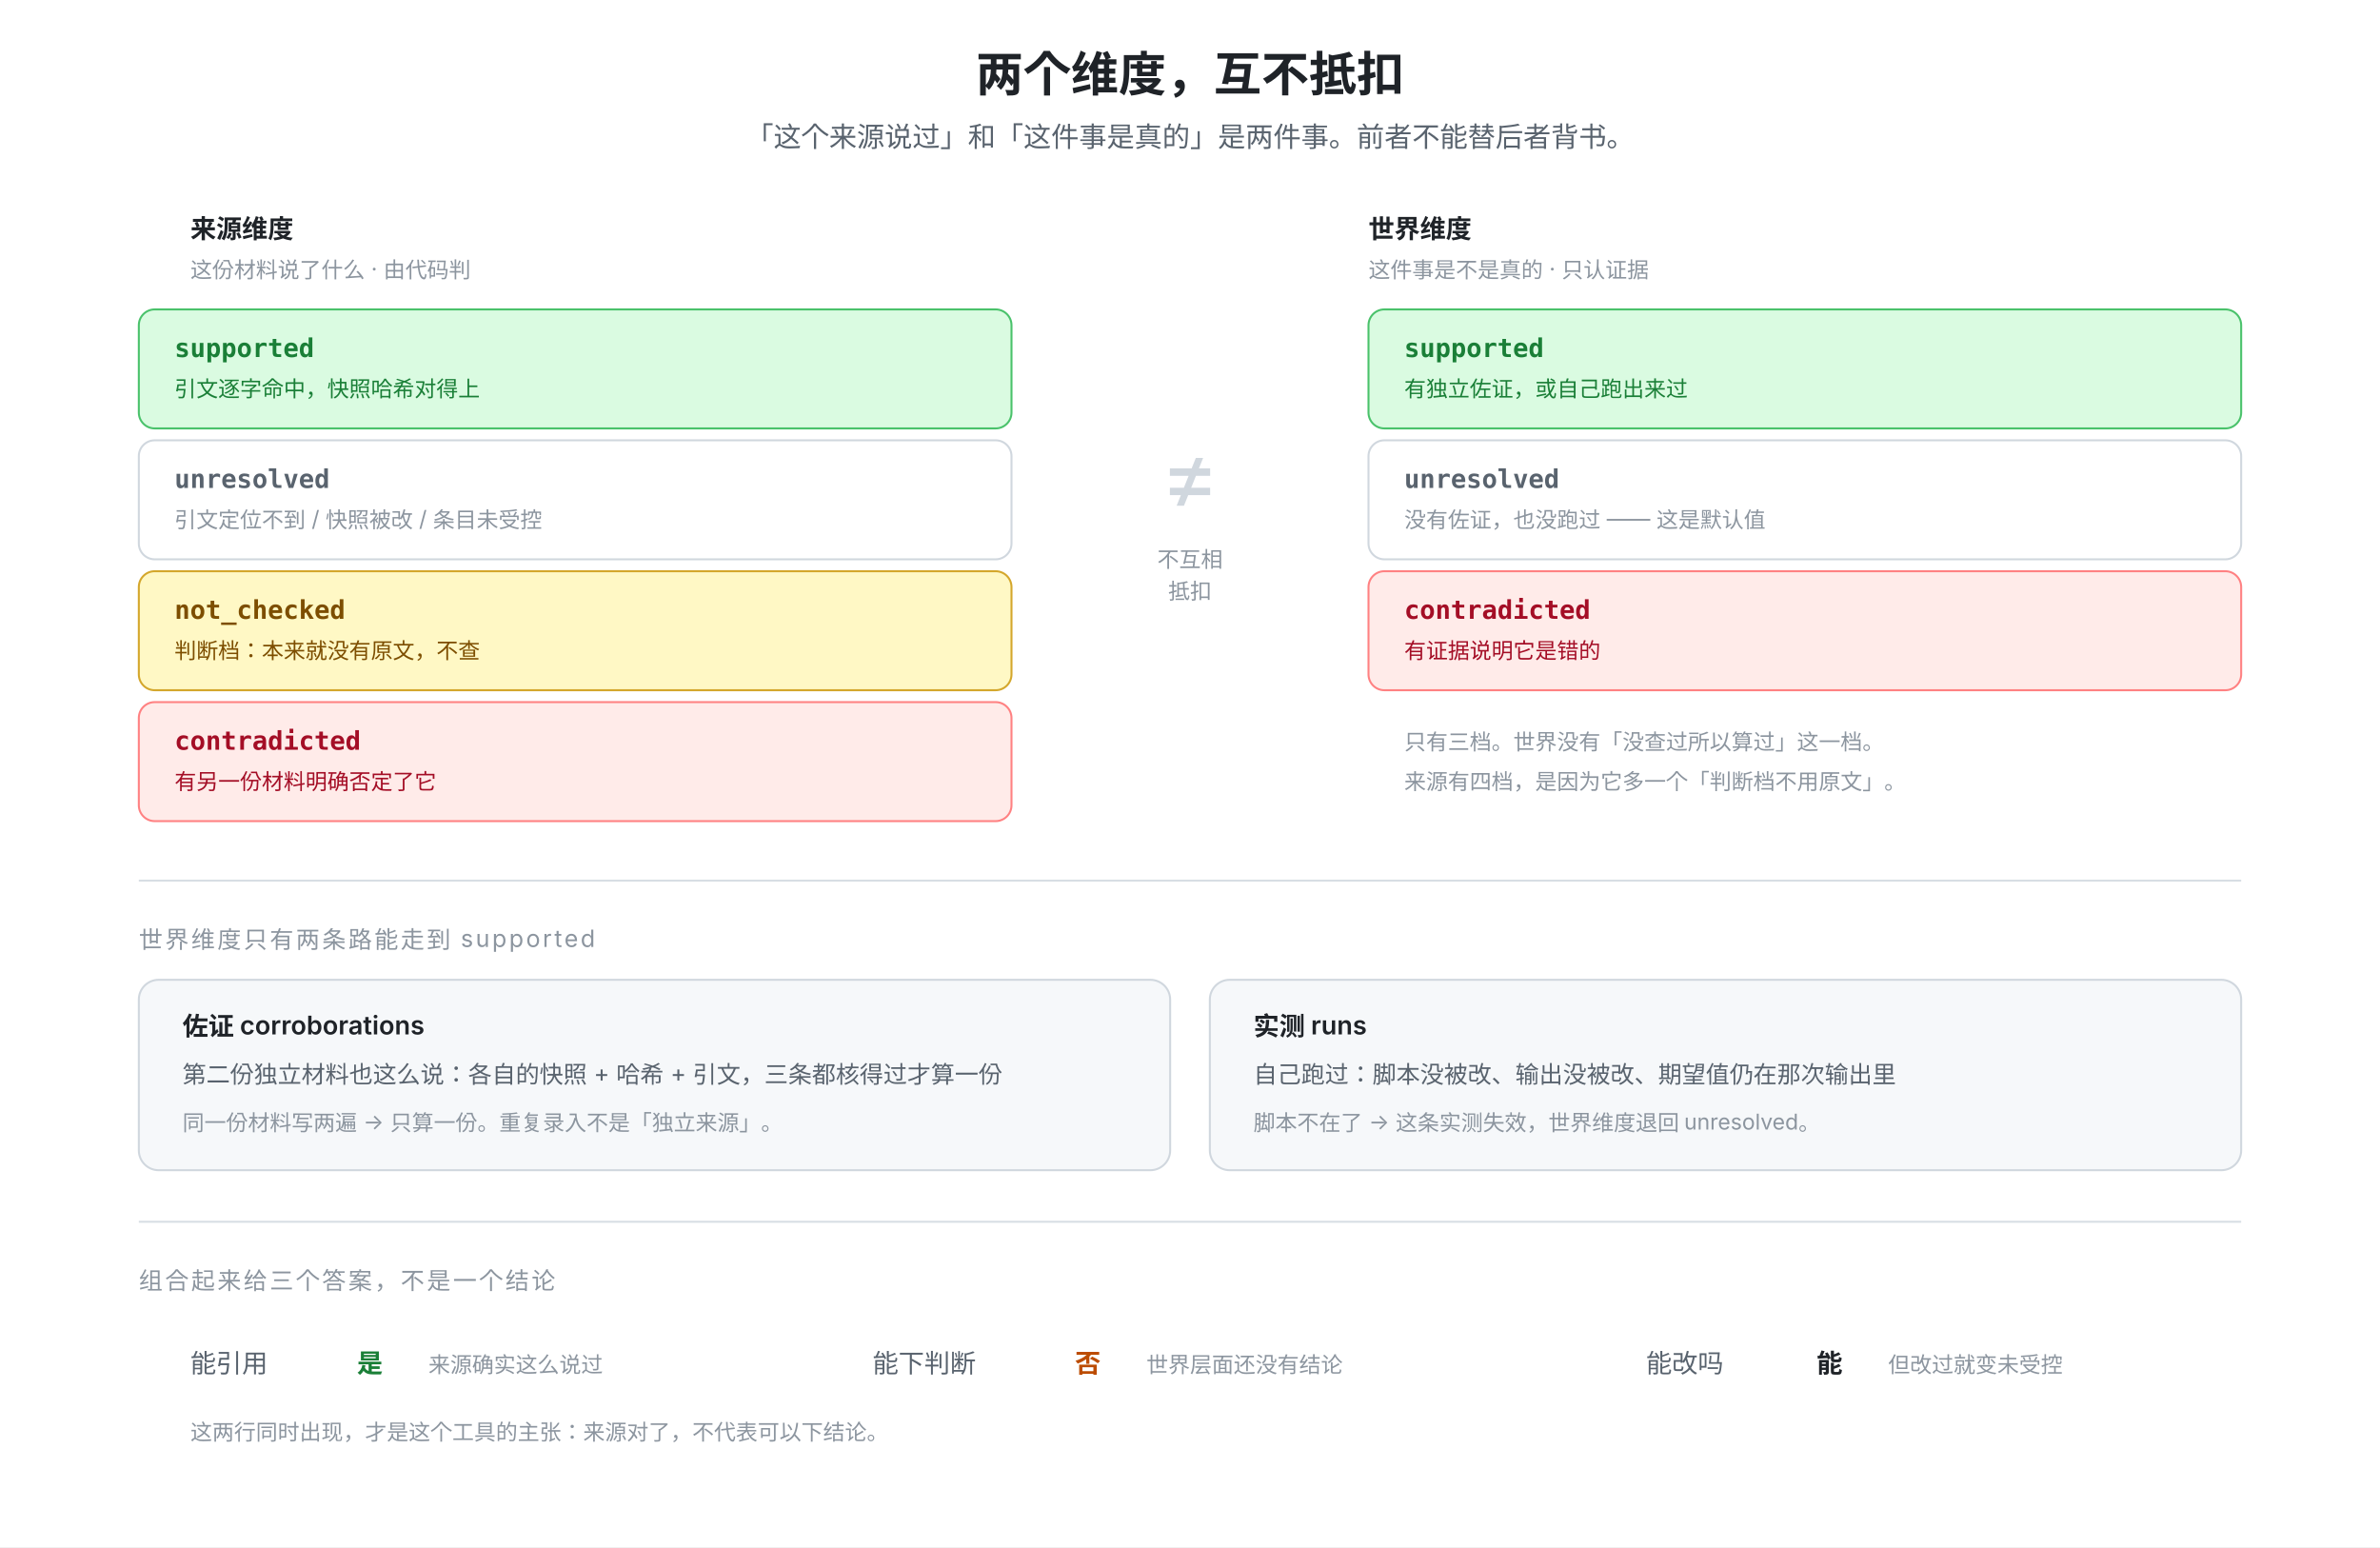
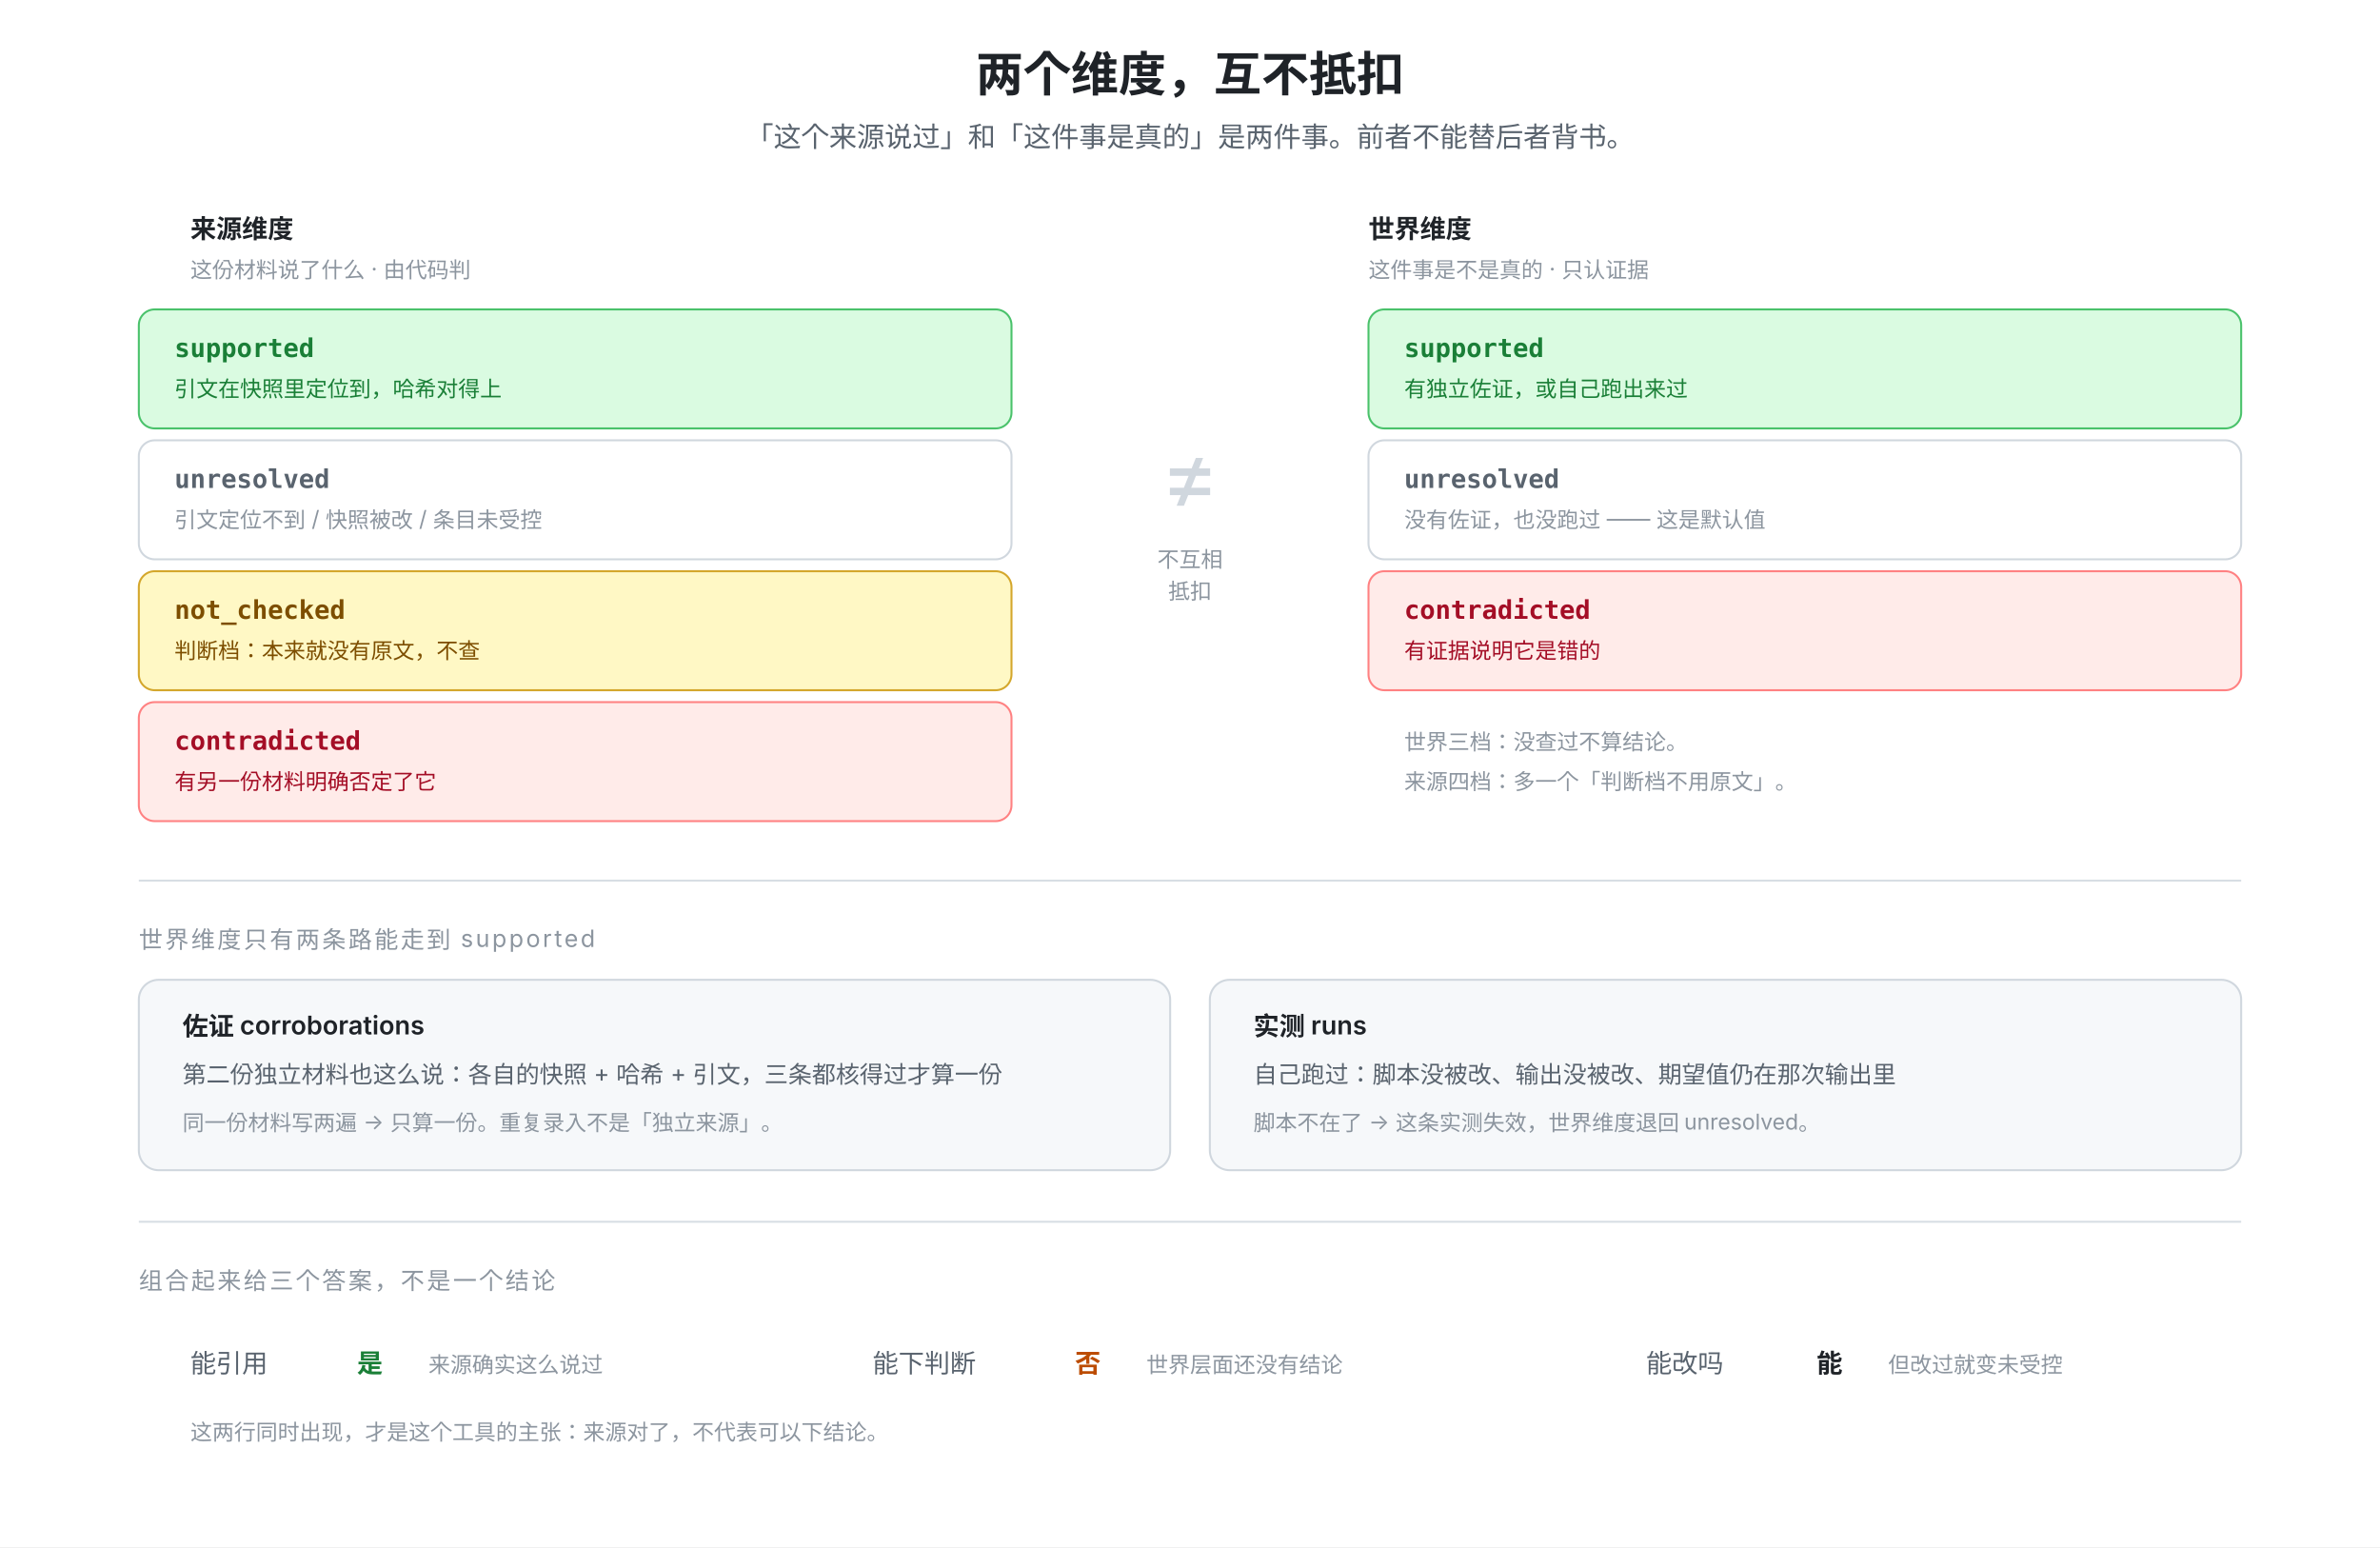
<svg xmlns="http://www.w3.org/2000/svg" viewBox="0 0 1200 780" width="1200" height="780" font-family="-apple-system, BlinkMacSystemFont, 'Segoe UI', 'PingFang SC', 'Hiragino Sans GB', 'Microsoft YaHei', sans-serif">
  <rect width="1200" height="780" fill="#ffffff" />
  <text x="600" y="46" text-anchor="middle" font-size="24" font-weight="600" fill="#1f2328">两个维度，互不抵扣</text>
  <text x="600" y="74" text-anchor="middle" font-size="14" fill="#59636e">「这个来源说过」和「这件事是真的」是两件事。前者不能替后者背书。</text>
  <text x="96" y="120" font-size="13" font-weight="600" fill="#1f2328">来源维度</text>
  <text x="96" y="140" font-size="11" fill="#8c959f">这份材料说了什么 · 由代码判</text>
  <g>
    <rect x="70" y="156" width="440" height="60" rx="8" fill="#dafbe1" stroke="#4ac26b" />
    <text x="88" y="180" font-size="13" font-weight="600" fill="#1a7f37" font-family="ui-monospace, Consolas, monospace">supported</text>
-     <text x="88" y="200" font-size="11" fill="#1a7f37">引文逐字命中，快照哈希对得上</text>
+     <text x="88" y="200" font-size="11" fill="#1a7f37">引文在快照里定位到，哈希对得上</text>
    <rect x="70" y="222" width="440" height="60" rx="8" fill="#ffffff" stroke="#d0d7de" />
    <text x="88" y="246" font-size="13" font-weight="600" fill="#59636e" font-family="ui-monospace, Consolas, monospace">unresolved</text>
    <text x="88" y="266" font-size="11" fill="#8c959f">引文定位不到 / 快照被改 / 条目未受控</text>
    <rect x="70" y="288" width="440" height="60" rx="8" fill="#fff8c5" stroke="#d4a72c" />
    <text x="88" y="312" font-size="13" font-weight="600" fill="#7d4e00" font-family="ui-monospace, Consolas, monospace">not_checked</text>
    <text x="88" y="332" font-size="11" fill="#7d4e00">判断档：本来就没有原文，不查</text>
    <rect x="70" y="354" width="440" height="60" rx="8" fill="#ffebe9" stroke="#ff8182" />
    <text x="88" y="378" font-size="13" font-weight="600" fill="#a40e26" font-family="ui-monospace, Consolas, monospace">contradicted</text>
    <text x="88" y="398" font-size="11" fill="#a40e26">有另一份材料明确否定了它</text>
  </g>
  <text x="600" y="256" text-anchor="middle" font-size="46" fill="#d0d7de">≠</text>
  <text x="600" y="286" text-anchor="middle" font-size="11" fill="#8c959f">不互相</text>
  <text x="600" y="302" text-anchor="middle" font-size="11" fill="#8c959f">抵扣</text>
  <text x="690" y="120" font-size="13" font-weight="600" fill="#1f2328">世界维度</text>
  <text x="690" y="140" font-size="11" fill="#8c959f">这件事是不是真的 · 只认证据</text>
  <g>
    <rect x="690" y="156" width="440" height="60" rx="8" fill="#dafbe1" stroke="#4ac26b" />
    <text x="708" y="180" font-size="13" font-weight="600" fill="#1a7f37" font-family="ui-monospace, Consolas, monospace">supported</text>
    <text x="708" y="200" font-size="11" fill="#1a7f37">有独立佐证，或自己跑出来过</text>
    <rect x="690" y="222" width="440" height="60" rx="8" fill="#ffffff" stroke="#d0d7de" />
    <text x="708" y="246" font-size="13" font-weight="600" fill="#59636e" font-family="ui-monospace, Consolas, monospace">unresolved</text>
    <text x="708" y="266" font-size="11" fill="#8c959f">没有佐证，也没跑过 —— 这是默认值</text>
    <rect x="690" y="288" width="440" height="60" rx="8" fill="#ffebe9" stroke="#ff8182" />
    <text x="708" y="312" font-size="13" font-weight="600" fill="#a40e26" font-family="ui-monospace, Consolas, monospace">contradicted</text>
    <text x="708" y="332" font-size="11" fill="#a40e26">有证据说明它是错的</text>
-     <text x="708" y="378" font-size="11" fill="#8c959f">只有三档。世界没有「没查过所以算过」这一档。</text>
-     <text x="708" y="398" font-size="11" fill="#8c959f">来源有四档，是因为它多一个「判断档不用原文」。</text>
+     <text x="708" y="378" font-size="11" fill="#8c959f">世界三档：没查过不算结论。</text>
+     <text x="708" y="398" font-size="11" fill="#8c959f">来源四档：多一个「判断档不用原文」。</text>
  </g>
  <line x1="70" y1="444" x2="1130" y2="444" stroke="#d8dee4" />
  <text x="70" y="478" font-size="12" fill="#8c959f" letter-spacing="1.2">世界维度只有两条路能走到 supported</text>
  <g>
    <rect x="70" y="494" width="520" height="96" rx="10" fill="#f6f8fa" stroke="#d0d7de" />
    <text x="92" y="522" font-size="13" font-weight="600" fill="#1f2328">佐证 corroborations</text>
    <text x="92" y="546" font-size="12" fill="#59636e">第二份独立材料也这么说：各自的快照 + 哈希 + 引文，三条都核得过才算一份</text>
    <text x="92" y="570" font-size="11" fill="#8c959f">同一份材料写两遍 → 只算一份。重复录入不是「独立来源」。</text>
    <rect x="610" y="494" width="520" height="96" rx="10" fill="#f6f8fa" stroke="#d0d7de" />
    <text x="632" y="522" font-size="13" font-weight="600" fill="#1f2328">实测 runs</text>
    <text x="632" y="546" font-size="12" fill="#59636e">自己跑过：脚本没被改、输出没被改、期望值仍在那次输出里</text>
    <text x="632" y="570" font-size="11" fill="#8c959f">脚本不在了 → 这条实测失效，世界维度退回 unresolved。</text>
  </g>
  <line x1="70" y1="616" x2="1130" y2="616" stroke="#d8dee4" />
  <text x="70" y="650" font-size="12" fill="#8c959f" letter-spacing="1.2">组合起来给三个答案，不是一个结论</text>
  <g>
    <text x="96" y="692" font-size="13" fill="#59636e">能引用</text>
    <text x="180" y="692" font-size="13" font-weight="600" fill="#1a7f37">是</text>
    <text x="216" y="692" font-size="11" fill="#8c959f">来源确实这么说过</text>
    <text x="440" y="692" font-size="13" fill="#59636e">能下判断</text>
    <text x="542" y="692" font-size="13" font-weight="600" fill="#bc4c00">否</text>
    <text x="578" y="692" font-size="11" fill="#8c959f">世界层面还没有结论</text>
    <text x="830" y="692" font-size="13" fill="#59636e">能改吗</text>
    <text x="916" y="692" font-size="13" font-weight="600" fill="#1f2328">能</text>
    <text x="952" y="692" font-size="11" fill="#8c959f">但改过就变未受控</text>
    <text x="96" y="726" font-size="11" fill="#8c959f">这两行同时出现，才是这个工具的主张：来源对了，不代表可以下结论。</text>
  </g>
</svg>
